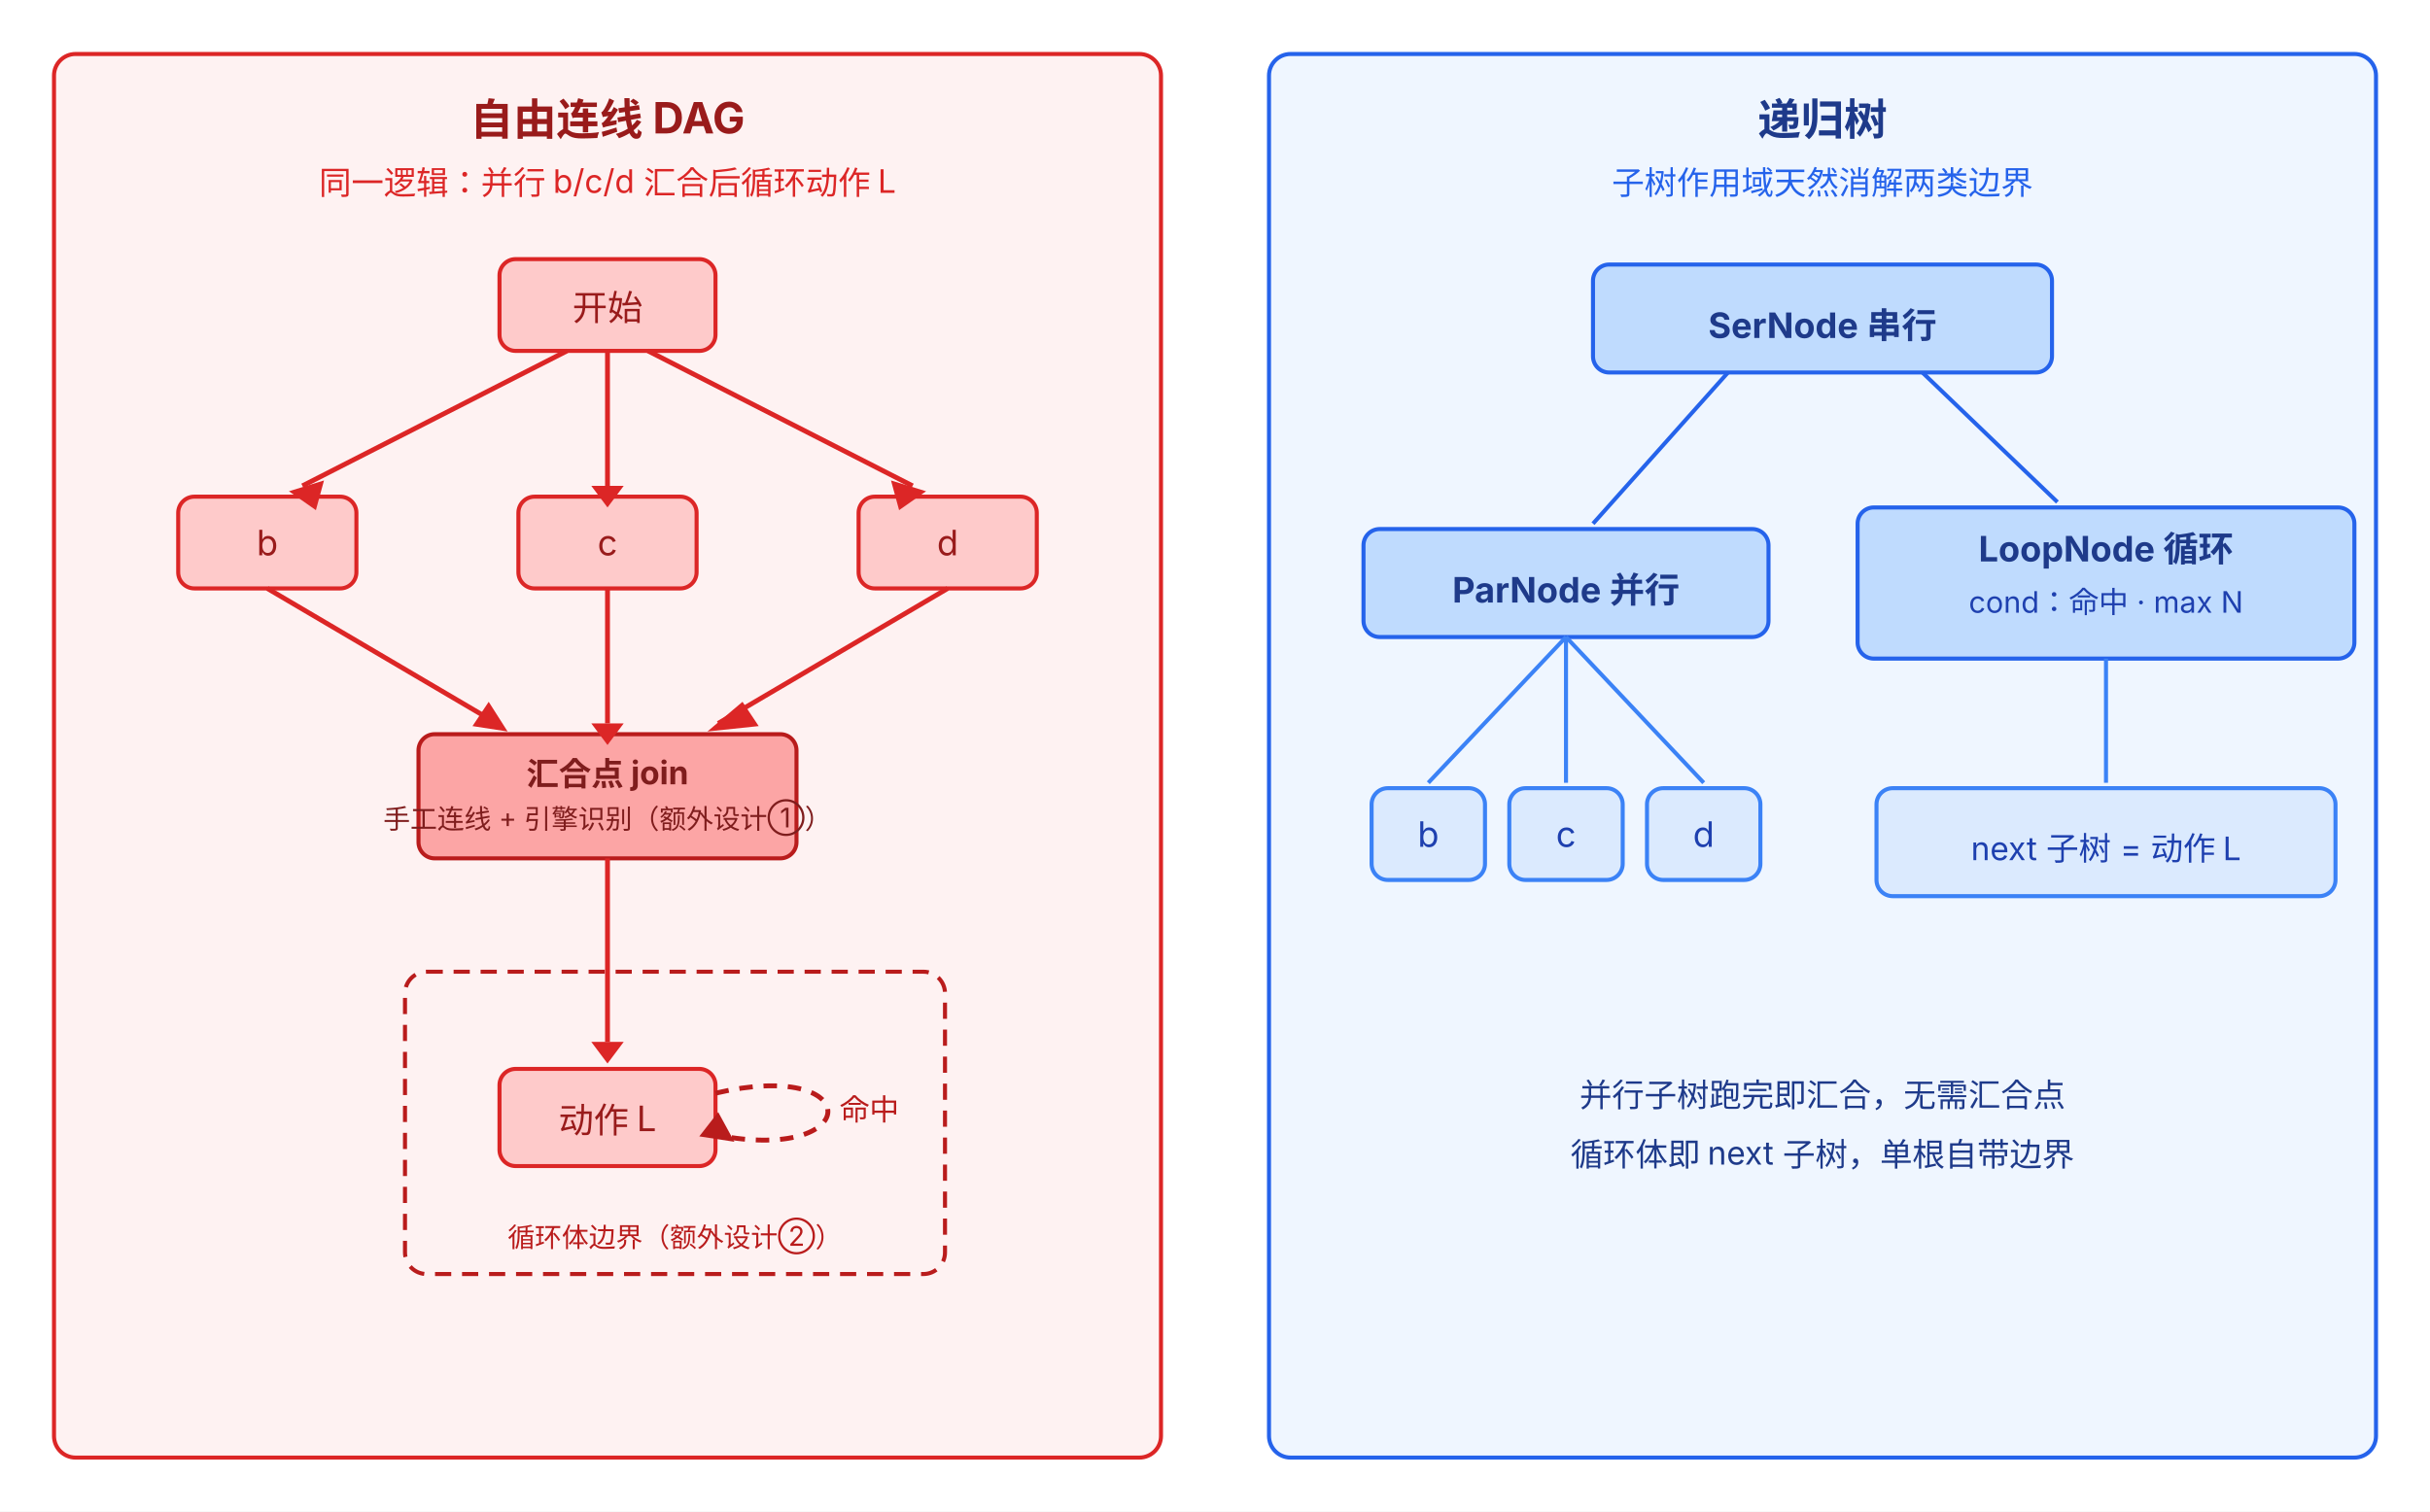
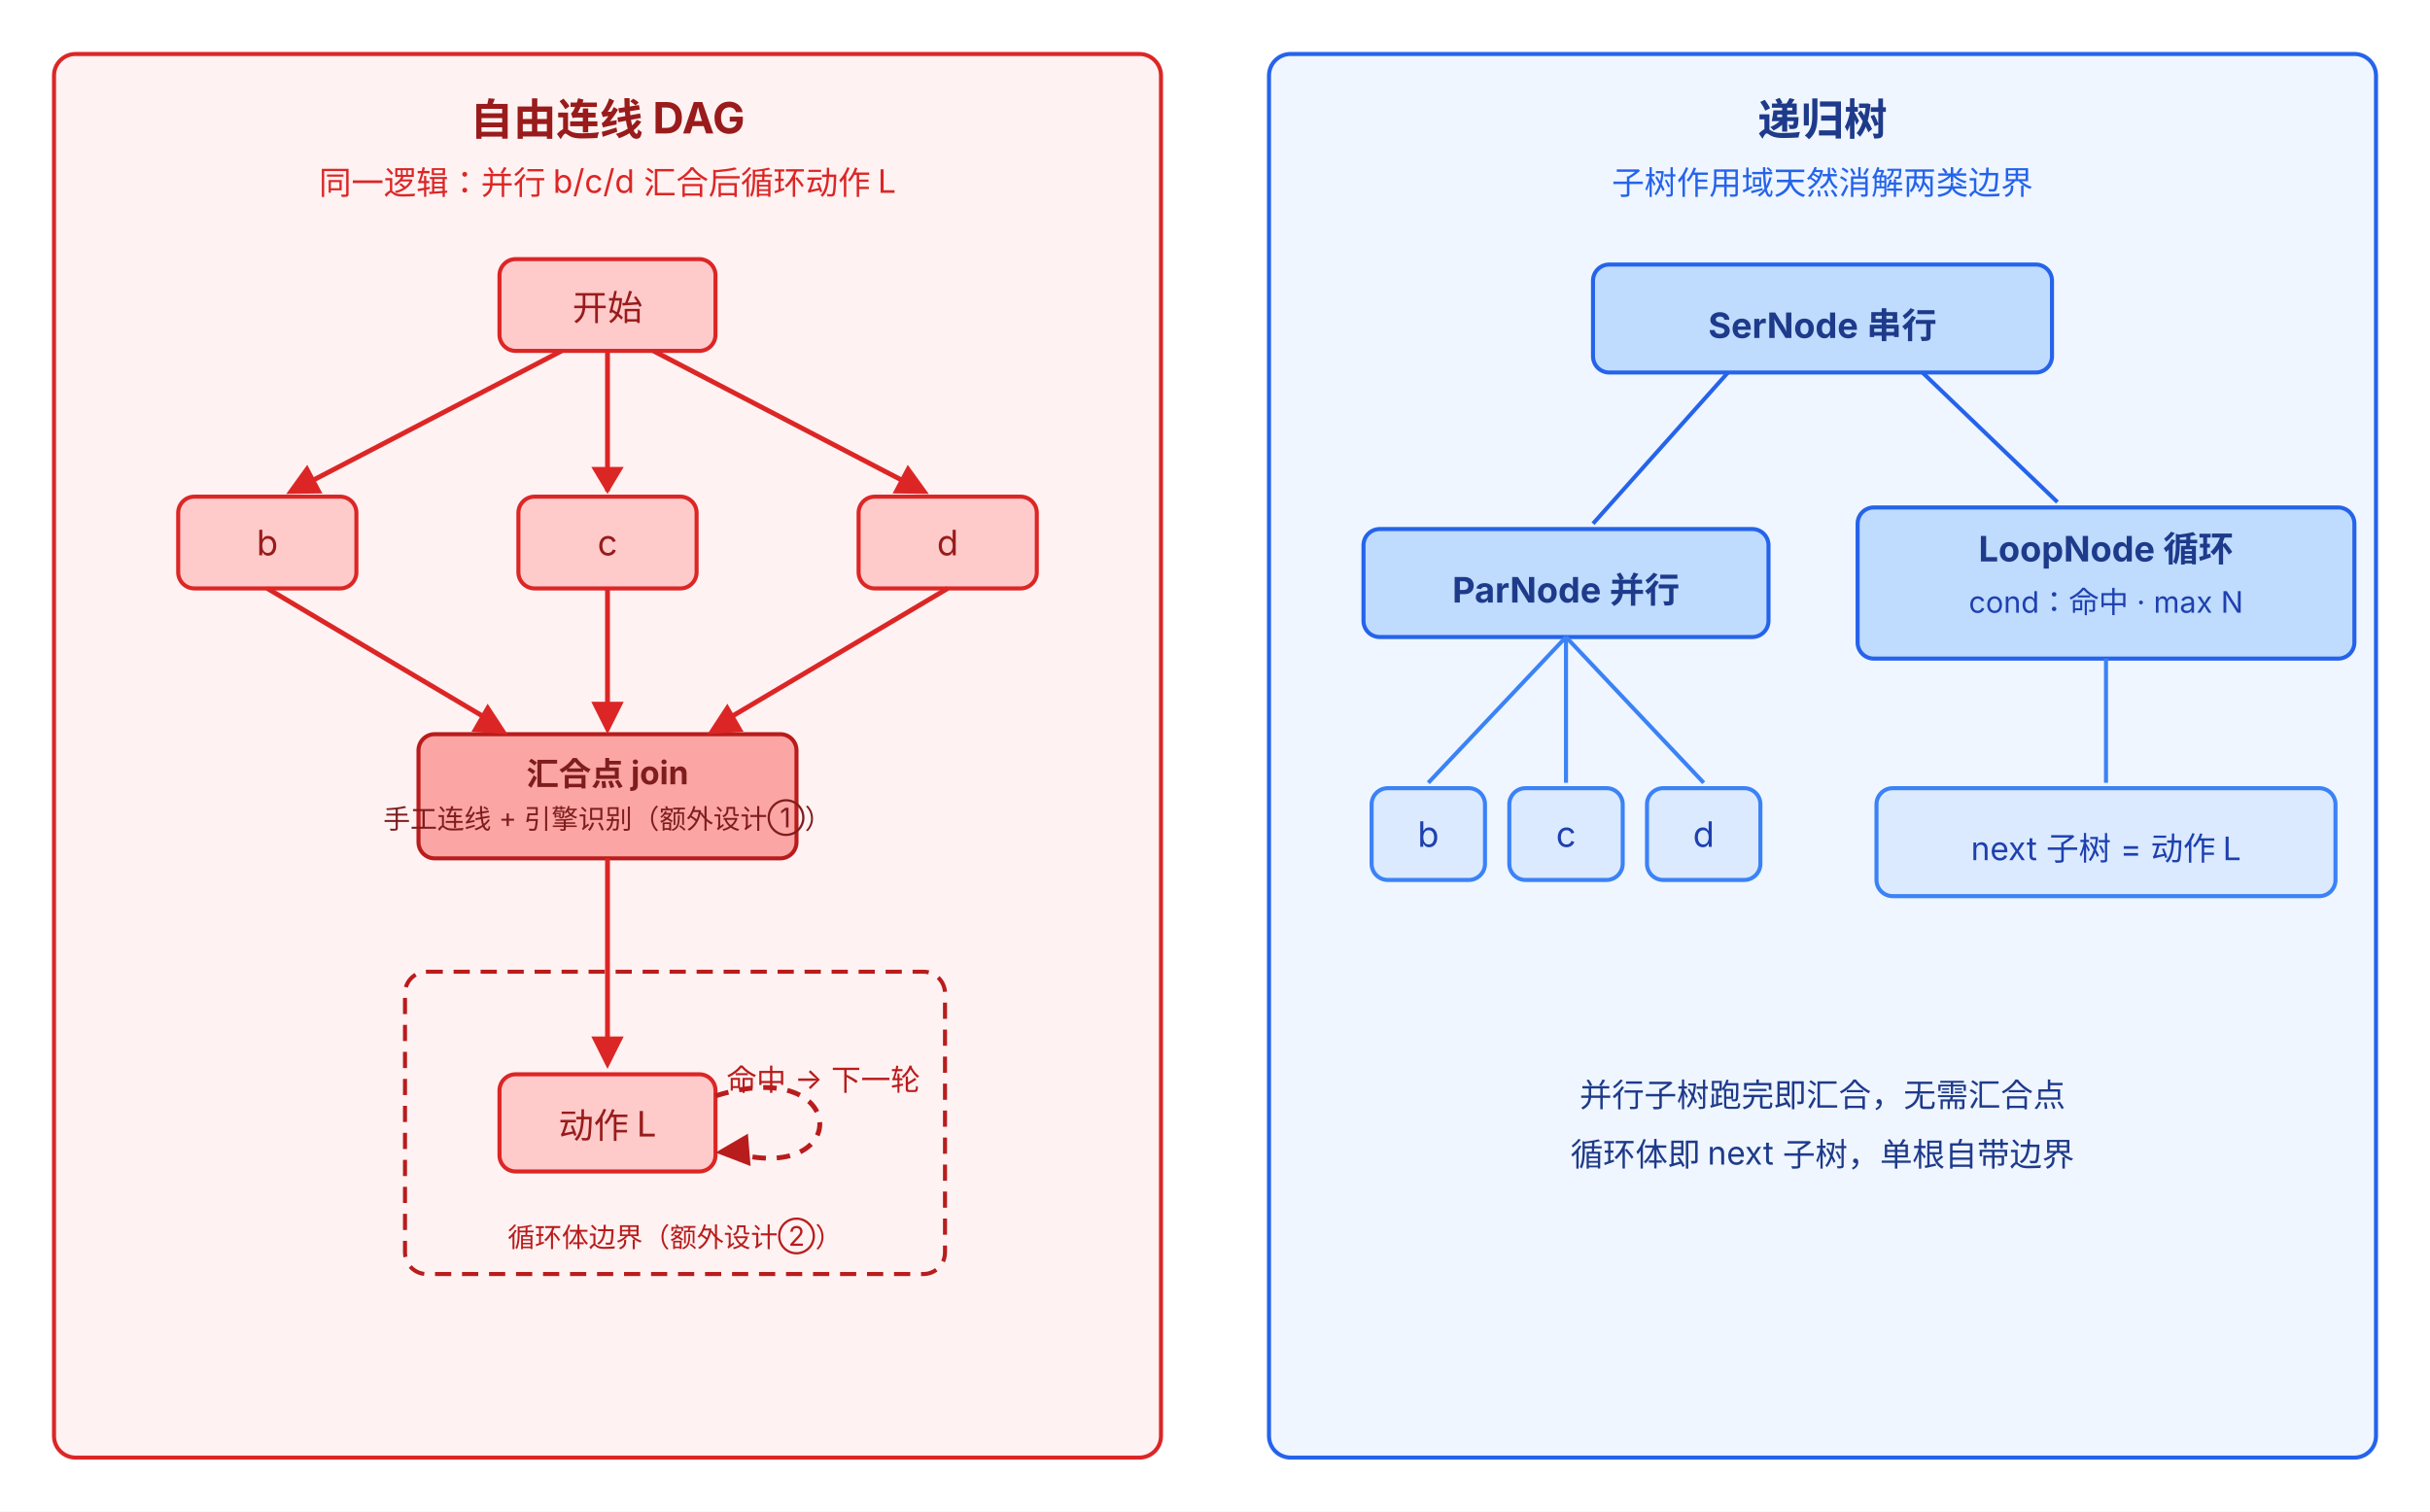
<svg xmlns="http://www.w3.org/2000/svg" viewBox="0 0 900 560" font-family="system-ui, -apple-system, 'PingFang SC', sans-serif">
  <rect x="0" y="0" width="900" height="560" fill="#FFFFFF" />
  <rect x="20" y="20" width="410" height="520" rx="8" fill="#FEF2F2" stroke="#DC2626" stroke-width="1.5" />
  <text x="225" y="50" font-size="16" font-weight="bold" fill="#991B1B" text-anchor="middle">自由连线 DAG</text>
  <text x="225" y="72" font-size="12" fill="#DC2626" text-anchor="middle">同一逻辑：并行 b/c/d 汇合后循环动作 L</text>
  <rect x="185" y="96" width="80" height="34" rx="6" fill="#FECACA" stroke="#DC2626" stroke-width="1.5" />
  <text x="225" y="113" font-size="13" fill="#991B1B" text-anchor="middle" dominant-baseline="central">开始</text>
  <rect x="66" y="184" width="66" height="34" rx="6" fill="#FECACA" stroke="#DC2626" stroke-width="1.5" />
  <text x="99" y="201" font-size="13" fill="#991B1B" text-anchor="middle" dominant-baseline="central">b</text>
  <rect x="192" y="184" width="66" height="34" rx="6" fill="#FECACA" stroke="#DC2626" stroke-width="1.5" />
  <text x="225" y="201" font-size="13" fill="#991B1B" text-anchor="middle" dominant-baseline="central">c</text>
  <rect x="318" y="184" width="66" height="34" rx="6" fill="#FECACA" stroke="#DC2626" stroke-width="1.5" />
  <text x="351" y="201" font-size="13" fill="#991B1B" text-anchor="middle" dominant-baseline="central">d</text>
-   <line x1="210" y1="130" x2="112" y2="180" stroke="#DC2626" stroke-width="1.8" />
-   <polygon points="107,182 120,178 117,189" fill="#DC2626" />
-   <line x1="225" y1="130" x2="225" y2="180" stroke="#DC2626" stroke-width="1.8" />
-   <polygon points="219,180 231,180 225,188" fill="#DC2626" />
-   <line x1="240" y1="130" x2="338" y2="180" stroke="#DC2626" stroke-width="1.8" />
-   <polygon points="343,182 330,178 333,189" fill="#DC2626" />
+   <line x1="208" y1="130" x2="110" y2="181" stroke="#DC2626" stroke-width="1.8" />
+   <polygon points="106,183 113.8,172.2 119.4,182.8" fill="#DC2626" />
+   <line x1="225" y1="130" x2="225" y2="182" stroke="#DC2626" stroke-width="1.8" />
+   <polygon points="225,183 219,173 231,173" fill="#DC2626" />
+   <line x1="242" y1="130" x2="340" y2="181" stroke="#DC2626" stroke-width="1.8" />
+   <polygon points="344,183 330.6,182.8 336.2,172.2" fill="#DC2626" />
  <rect x="155" y="272" width="140" height="46" rx="6" fill="#FCA5A5" stroke="#B91C1C" stroke-width="1.5" />
  <text x="225" y="291" font-size="12" font-weight="bold" fill="#7F1D1D" text-anchor="middle">汇合点 join</text>
  <text x="225" y="307" font-size="10" fill="#7F1D1D" text-anchor="middle">手工连线 + 引擎识别（额外设计①）</text>
-   <line x1="99" y1="218" x2="184" y2="268" stroke="#DC2626" stroke-width="1.8" />
-   <polygon points="188,271 175,269 181,260" fill="#DC2626" />
-   <line x1="225" y1="218" x2="225" y2="268" stroke="#DC2626" stroke-width="1.8" />
-   <polygon points="219,268 231,268 225,276" fill="#DC2626" />
-   <line x1="351" y1="218" x2="266" y2="268" stroke="#DC2626" stroke-width="1.8" />
-   <polygon points="262,271 275,260 281,269" fill="#DC2626" />
+   <line x1="99" y1="218" x2="185" y2="269" stroke="#DC2626" stroke-width="1.8" />
+   <polygon points="188,272 174.6,271.1 180.6,260.7" fill="#DC2626" />
+   <line x1="225" y1="218" x2="225" y2="270" stroke="#DC2626" stroke-width="1.8" />
+   <polygon points="225,272 219,260 231,260" fill="#DC2626" />
+   <line x1="351" y1="218" x2="265" y2="269" stroke="#DC2626" stroke-width="1.8" />
+   <polygon points="262,272 269.4,260.7 275.4,271.1" fill="#DC2626" />
  <rect x="150" y="360" width="200" height="112" rx="8" fill="none" stroke="#B91C1C" stroke-width="1.5" stroke-dasharray="6,4" />
  <text x="250" y="462" font-size="10" fill="#B91C1C" text-anchor="middle">循环体边界（额外设计②）</text>
-   <line x1="225" y1="318" x2="225" y2="386" stroke="#DC2626" stroke-width="1.8" />
-   <polygon points="219,386 231,386 225,394" fill="#DC2626" />
-   <rect x="185" y="396" width="80" height="36" rx="6" fill="#FECACA" stroke="#DC2626" stroke-width="1.5" />
-   <text x="225" y="414" font-size="13" fill="#991B1B" text-anchor="middle" dominant-baseline="central">动作 L</text>
-   <path d="M 265 405 C 320 392, 320 430, 268 421" fill="none" stroke="#B91C1C" stroke-width="1.8" stroke-dasharray="5,4" />
-   <polygon points="272,423 259,421 266,412" fill="#B91C1C" />
-   <text x="322" y="415" font-size="11" fill="#B91C1C" text-anchor="middle">命中</text>
+   <line x1="225" y1="318" x2="225" y2="394" stroke="#DC2626" stroke-width="1.8" />
+   <polygon points="225,396 219,384 231,384" fill="#DC2626" />
+   <rect x="185" y="398" width="80" height="36" rx="6" fill="#FECACA" stroke="#DC2626" stroke-width="1.5" />
+   <text x="225" y="416" font-size="13" fill="#991B1B" text-anchor="middle" dominant-baseline="central">动作 L</text>
+   <path d="M 265 406 C 316 390, 316 442, 268 426" fill="none" stroke="#B91C1C" stroke-width="1.8" stroke-dasharray="5,4" />
+   <polygon points="265,427 277,420 278,432" fill="#B91C1C" />
+   <text x="305" y="404" font-size="11" fill="#B91C1C" text-anchor="middle">命中 → 下一轮</text>
  <rect x="470" y="20" width="410" height="520" rx="8" fill="#EFF6FF" stroke="#2563EB" stroke-width="1.5" />
  <text x="675" y="50" font-size="16" font-weight="bold" fill="#1E3A8A" text-anchor="middle">递归树</text>
  <text x="675" y="72" font-size="12" fill="#2563EB" text-anchor="middle">子树作用域天然消解两类边界</text>
  <rect x="590" y="98" width="170" height="40" rx="6" fill="#BFDBFE" stroke="#2563EB" stroke-width="1.5" />
  <text x="675" y="118" font-size="13" font-weight="bold" fill="#1E3A8A" text-anchor="middle" dominant-baseline="central">SerNode 串行</text>
  <rect x="505" y="196" width="150" height="40" rx="6" fill="#BFDBFE" stroke="#2563EB" stroke-width="1.5" />
  <text x="580" y="216" font-size="13" font-weight="bold" fill="#1E3A8A" text-anchor="middle" dominant-baseline="central">ParNode 并行</text>
  <rect x="688" y="188" width="184" height="56" rx="6" fill="#BFDBFE" stroke="#2563EB" stroke-width="1.5" />
  <text x="780" y="208" font-size="13" font-weight="bold" fill="#1E3A8A" text-anchor="middle">LoopNode 循环</text>
  <text x="780" y="227" font-size="11" fill="#1E40AF" text-anchor="middle">cond：命中 · max N</text>
  <line x1="640" y1="138" x2="590" y2="194" stroke="#2563EB" stroke-width="1.5" />
  <line x1="712" y1="138" x2="762" y2="186" stroke="#2563EB" stroke-width="1.5" />
  <rect x="508" y="292" width="42" height="34" rx="6" fill="#DBEAFE" stroke="#3B82F6" stroke-width="1.5" />
  <text x="529" y="309" font-size="13" fill="#1E40AF" text-anchor="middle" dominant-baseline="central">b</text>
  <rect x="559" y="292" width="42" height="34" rx="6" fill="#DBEAFE" stroke="#3B82F6" stroke-width="1.5" />
  <text x="580" y="309" font-size="13" fill="#1E40AF" text-anchor="middle" dominant-baseline="central">c</text>
  <rect x="610" y="292" width="42" height="34" rx="6" fill="#DBEAFE" stroke="#3B82F6" stroke-width="1.5" />
  <text x="631" y="309" font-size="13" fill="#1E40AF" text-anchor="middle" dominant-baseline="central">d</text>
  <line x1="580" y1="236" x2="529" y2="290" stroke="#3B82F6" stroke-width="1.5" />
  <line x1="580" y1="236" x2="580" y2="290" stroke="#3B82F6" stroke-width="1.5" />
  <line x1="580" y1="236" x2="631" y2="290" stroke="#3B82F6" stroke-width="1.5" />
  <rect x="695" y="292" width="170" height="40" rx="6" fill="#DBEAFE" stroke="#3B82F6" stroke-width="1.5" />
  <text x="780" y="312" font-size="12" fill="#1E40AF" text-anchor="middle" dominant-baseline="central">next 子树 = 动作 L</text>
  <line x1="780" y1="244" x2="780" y2="290" stroke="#3B82F6" stroke-width="1.5" />
  <text x="675" y="410" font-size="12" fill="#1E3A8A" text-anchor="middle">并行子树跑完即汇合，无需汇合点</text>
  <text x="675" y="432" font-size="12" fill="#1E3A8A" text-anchor="middle">循环体即 next 子树，单根自带边界</text>
</svg>
